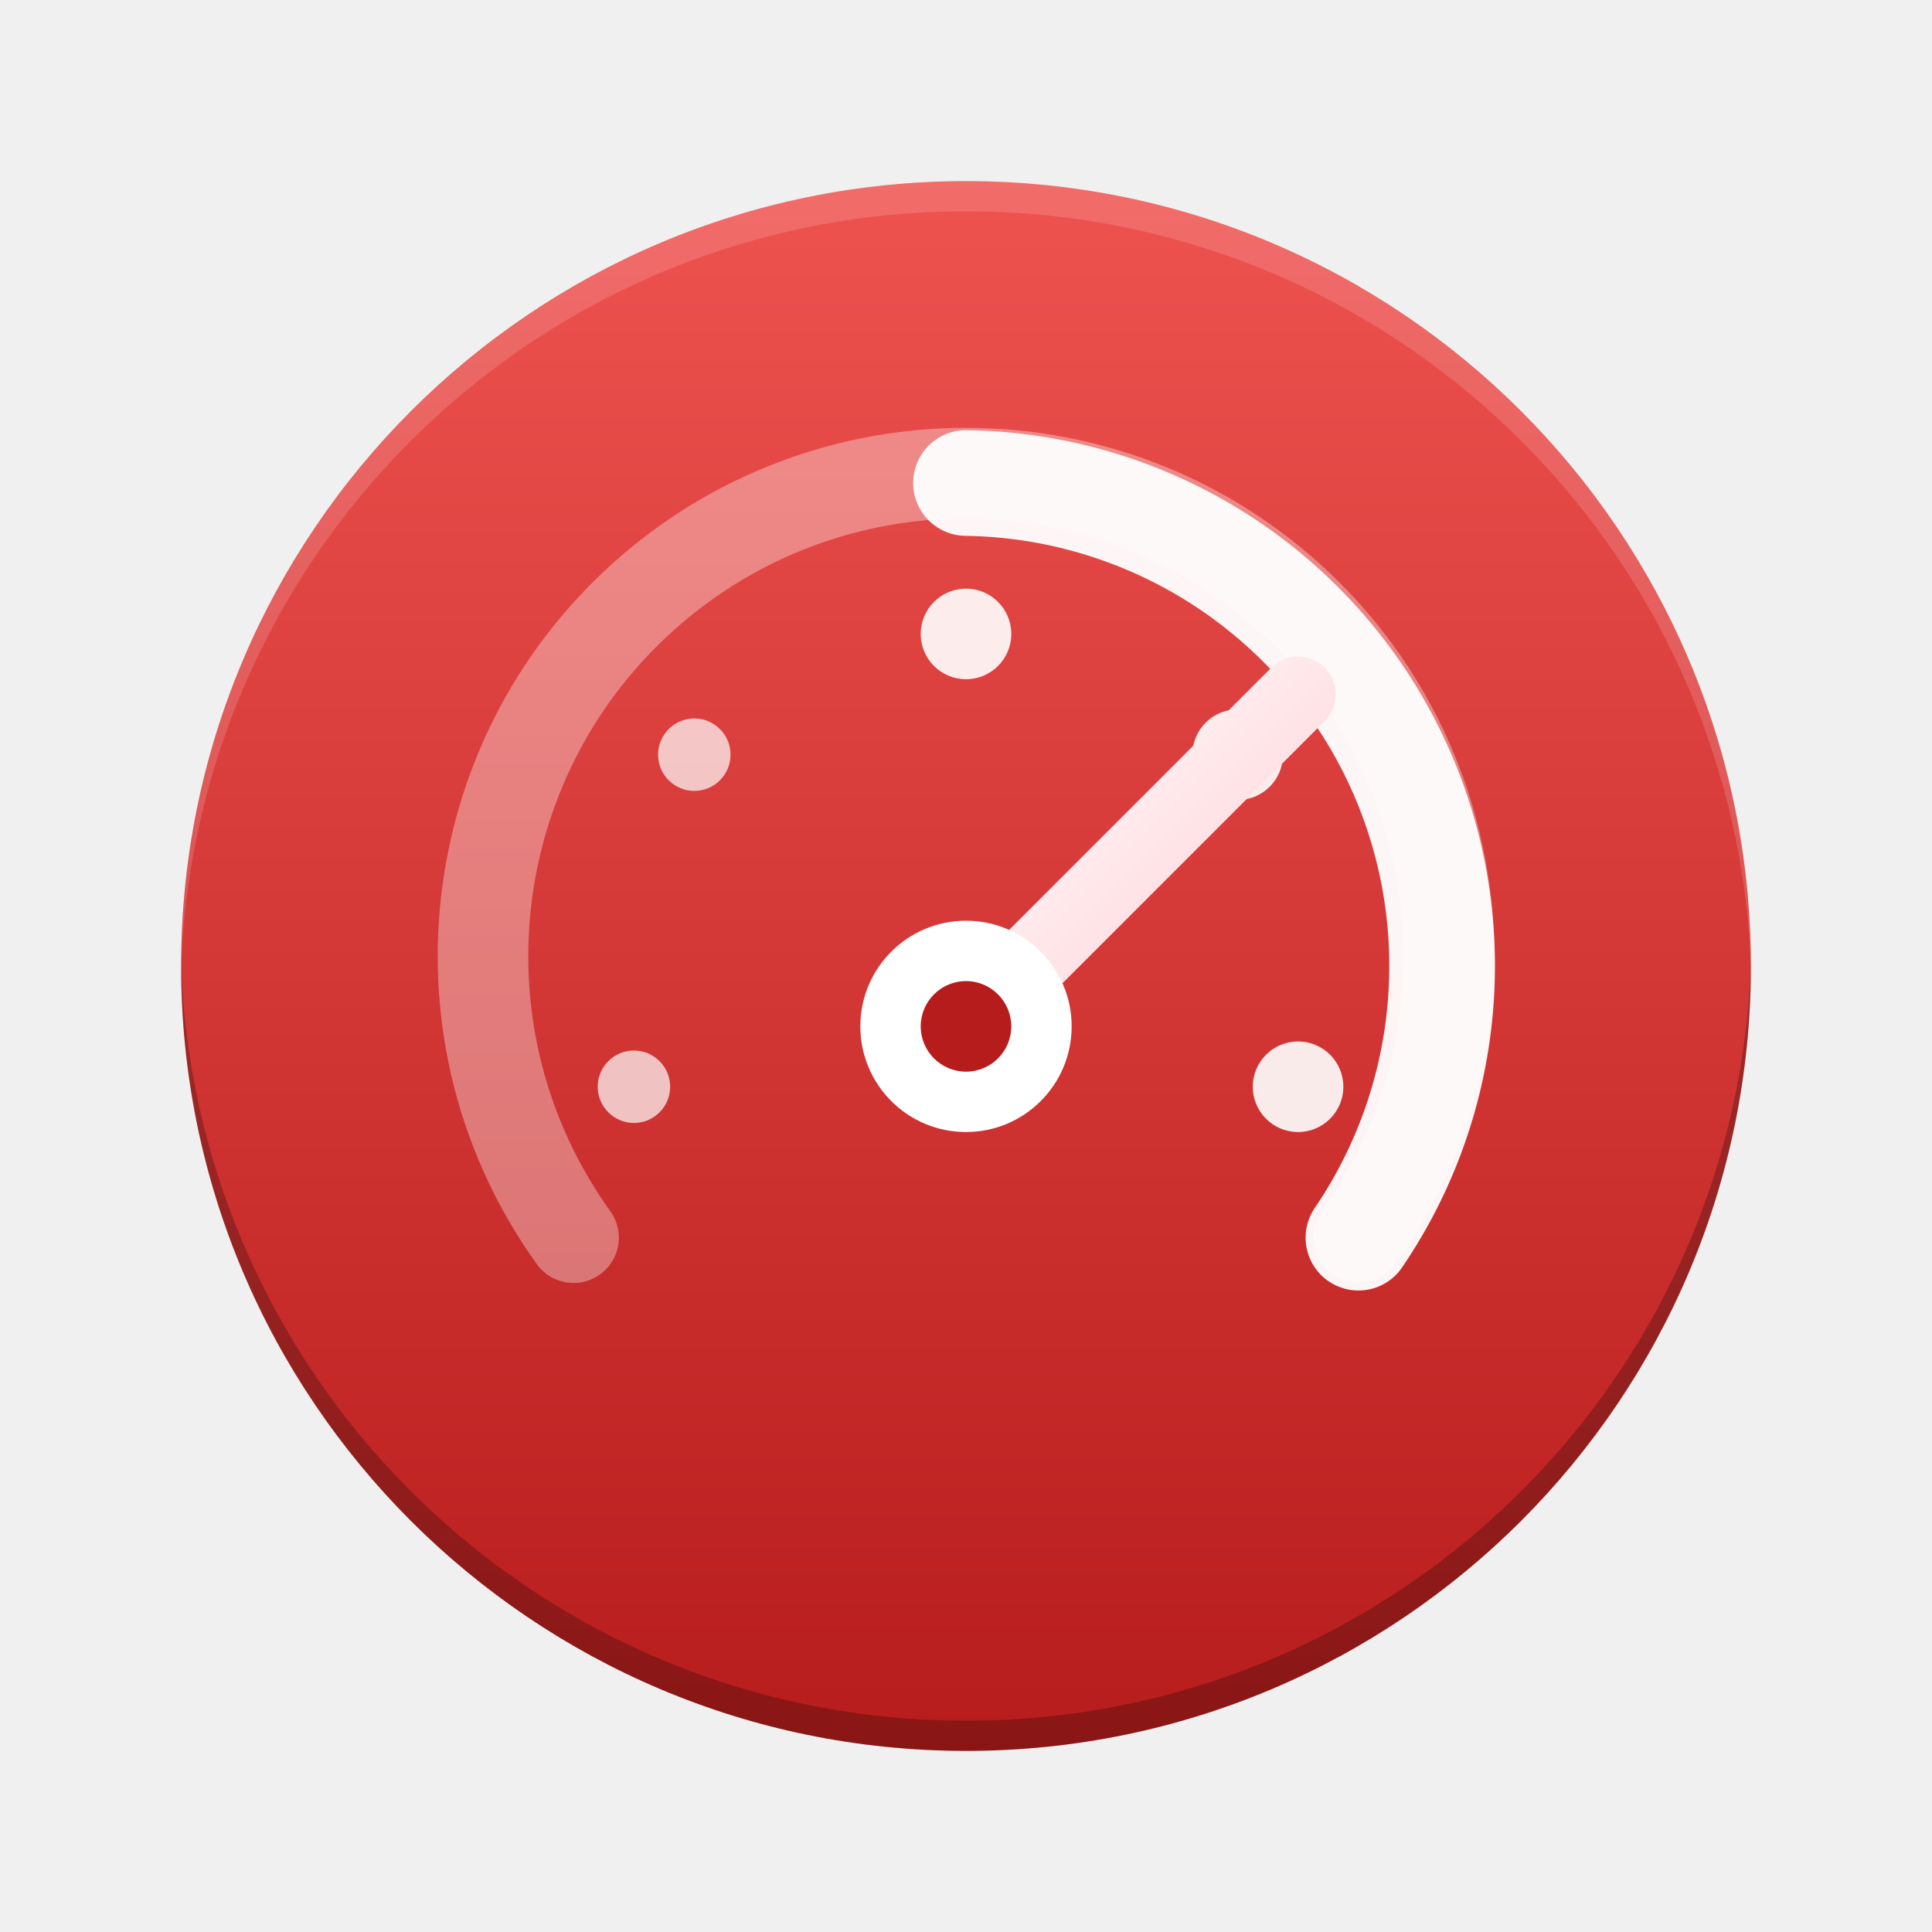
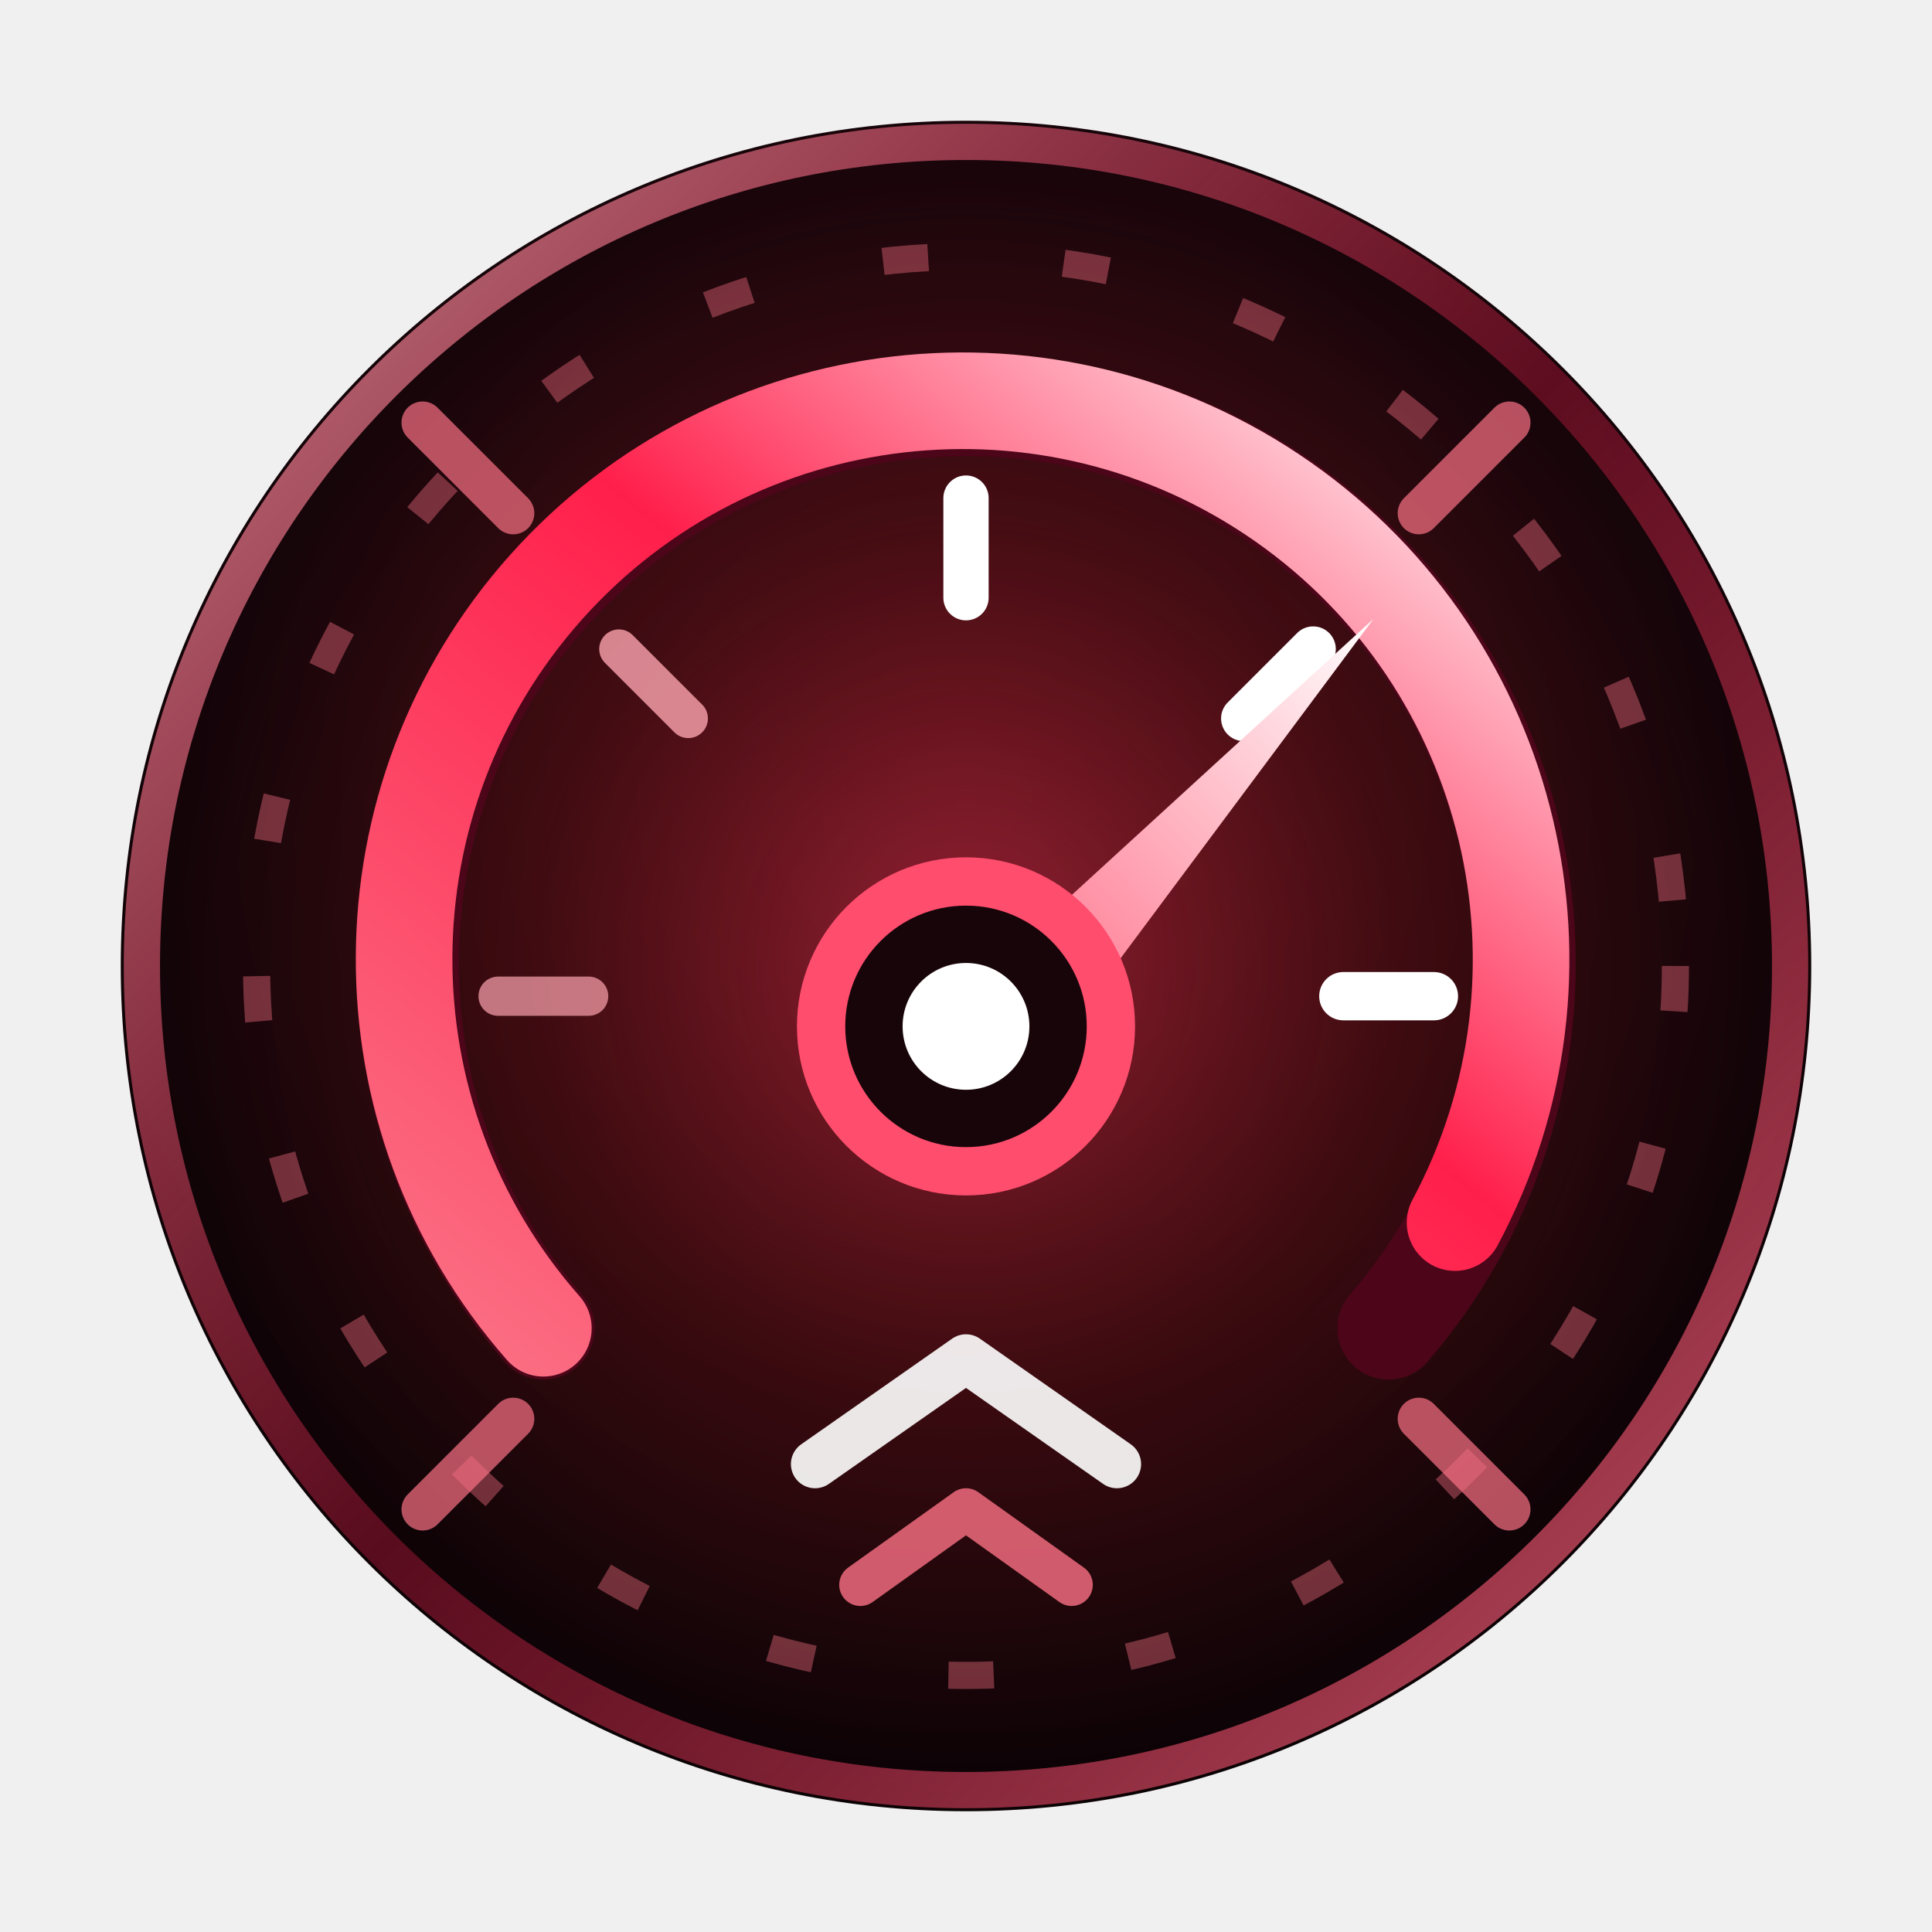
<svg xmlns="http://www.w3.org/2000/svg" width="64" height="64" viewBox="0 0 64 64">
  <defs>
-     <linearGradient id="bgRed" x1="0%" y1="0%" x2="0%" y2="100%">
-       <stop offset="0%" stop-color="#ef5350" />
-       <stop offset="100%" stop-color="#b71c1c" />
+     <radialGradient id="pBg" cx="50%" cy="40%" r="65%">
+       <stop offset="0%" stop-color="#350a14" />
+       <stop offset="60%" stop-color="#18050a" />
+       <stop offset="100%" stop-color="#090204" />
+     </radialGradient>
+     <radialGradient id="pGlow" cx="50%" cy="50%" r="50%">
+       <stop offset="0%" stop-color="#ff3b5c" stop-opacity="0.48" />
+       <stop offset="55%" stop-color="#dc2626" stop-opacity="0.16" />
+       <stop offset="100%" stop-color="#dc2626" stop-opacity="0" />
+     </radialGradient>
+     <linearGradient id="pRim" x1="0%" y1="0%" x2="100%" y2="100%">
+       <stop offset="0%" stop-color="#fda4af" stop-opacity="0.8" />
+       <stop offset="50%" stop-color="#e11d48" stop-opacity="0.35" />
+       <stop offset="100%" stop-color="#fb7185" stop-opacity="0.75" />
    </linearGradient>
-     <linearGradient id="needleRed" x1="0%" y1="0%" x2="100%" y2="100%">
-       <stop offset="0%" stop-color="#ffffff" />
-       <stop offset="100%" stop-color="#ffcdd2" />
+     <linearGradient id="pArc" x1="0%" y1="100%" x2="100%" y2="0%">
+       <stop offset="0%" stop-color="#fb7185" />
+       <stop offset="55%" stop-color="#ff1f4b" />
+       <stop offset="100%" stop-color="#ffffff" />
+     </linearGradient>
+     <linearGradient id="pNeedle" x1="0%" y1="100%" x2="100%" y2="0%">
+       <stop offset="0%" stop-color="#ff4d6d" />
+       <stop offset="100%" stop-color="#ffffff" />
    </linearGradient>
  </defs>
-   <rect x="6" y="6" width="52" height="52" rx="26" fill="url(#bgRed)" />
-   <path d="M 32 6 A 26 26 0 0 1 58 32 A 26 26 0 0 0 32 7 A 26 26 0 0 0 6 32 A 26 26 0 0 1 32 6 Z" fill="#ffffff" opacity="0.15" />
-   <path d="M 6 32 A 26 26 0 0 0 32 58 A 26 26 0 0 0 58 32 A 26 26 0 0 1 32 57 A 26 26 0 0 1 6 32 Z" fill="#000000" opacity="0.25" />
-   <path d="M 19 41 A 16 16 0 1 1 45 41" fill="none" stroke="#ffffff" stroke-width="3" stroke-linecap="round" opacity="0.35" />
-   <path d="M 32 16 A 16 16 0 0 1 45 41" fill="none" stroke="#ffffff" stroke-width="3.5" stroke-linecap="round" opacity="0.95" />
-   <circle cx="21" cy="36" r="1.2" fill="#ffffff" opacity="0.7" />
-   <circle cx="23" cy="25" r="1.2" fill="#ffffff" opacity="0.7" />
-   <circle cx="32" cy="21" r="1.5" fill="#ffffff" opacity="0.9" />
-   <circle cx="41" cy="25" r="1.5" fill="#ffffff" opacity="0.9" />
-   <circle cx="43" cy="36" r="1.5" fill="#ffffff" opacity="0.9" />
-   <line x1="32" y1="34" x2="43" y2="23" stroke="url(#needleRed)" stroke-width="2.5" stroke-linecap="round" />
-   <circle cx="32" cy="34" r="3.5" fill="#ffffff" />
-   <circle cx="32" cy="34" r="1.5" fill="#b71c1c" />
+   <circle cx="32" cy="32" r="28" fill="url(#pBg)" />
+   <circle cx="32" cy="32" r="26" fill="url(#pGlow)" />
+   <circle cx="32" cy="32" r="27.3" fill="none" stroke="url(#pRim)" stroke-width="1.2" />
+   <circle cx="32" cy="32" r="23.5" fill="none" stroke="#fb7185" stroke-width="0.9" stroke-dasharray="1.5 4.5" opacity="0.4" />
+   <path d="M 14 14 L 17 17 M 50 14 L 47 17 M 14 50 L 17 47 M 50 50 L 47 47" stroke="#fb7185" stroke-width="1.4" stroke-linecap="round" opacity="0.7" />
+   <path d="M 18 44 A 18.5 18.5 0 1 1 46 44" fill="none" stroke="#4c0519" stroke-width="3.4" stroke-linecap="round" />
+   <path d="M 18 44 A 18.5 18.5 0 1 1 48.2 40.5" fill="none" stroke="url(#pArc)" stroke-width="3.2" stroke-linecap="round" />
+   <line x1="16.5" y1="33" x2="19.5" y2="33" stroke="#fda4af" stroke-width="1.3" stroke-linecap="round" opacity="0.7" />
+   <line x1="20.5" y1="21.5" x2="22.8" y2="23.8" stroke="#fda4af" stroke-width="1.3" stroke-linecap="round" opacity="0.8" />
+   <line x1="32" y1="16.5" x2="32" y2="19.8" stroke="#ffffff" stroke-width="1.5" stroke-linecap="round" />
+   <line x1="43.5" y1="21.5" x2="41.2" y2="23.8" stroke="#ffffff" stroke-width="1.5" stroke-linecap="round" />
+   <line x1="47.5" y1="33" x2="44.5" y2="33" stroke="#ffffff" stroke-width="1.6" stroke-linecap="round" />
+   <polygon points="30.2,34.5 45.5,20.5 33.8,36.2" fill="url(#pNeedle)" />
+   <circle cx="32" cy="34" r="4.8" fill="#18050a" stroke="#ff4d6d" stroke-width="1.6" />
+   <circle cx="32" cy="34" r="2.1" fill="#ffffff" />
+   <path d="M 27 48.5 L 32 45 L 37 48.5" fill="none" stroke="#ffffff" stroke-width="1.6" stroke-linecap="round" stroke-linejoin="round" opacity="0.9" />
+   <path d="M 28.5 52.5 L 32 50 L 35.5 52.5" fill="none" stroke="#fb7185" stroke-width="1.4" stroke-linecap="round" stroke-linejoin="round" opacity="0.8" />
</svg>
